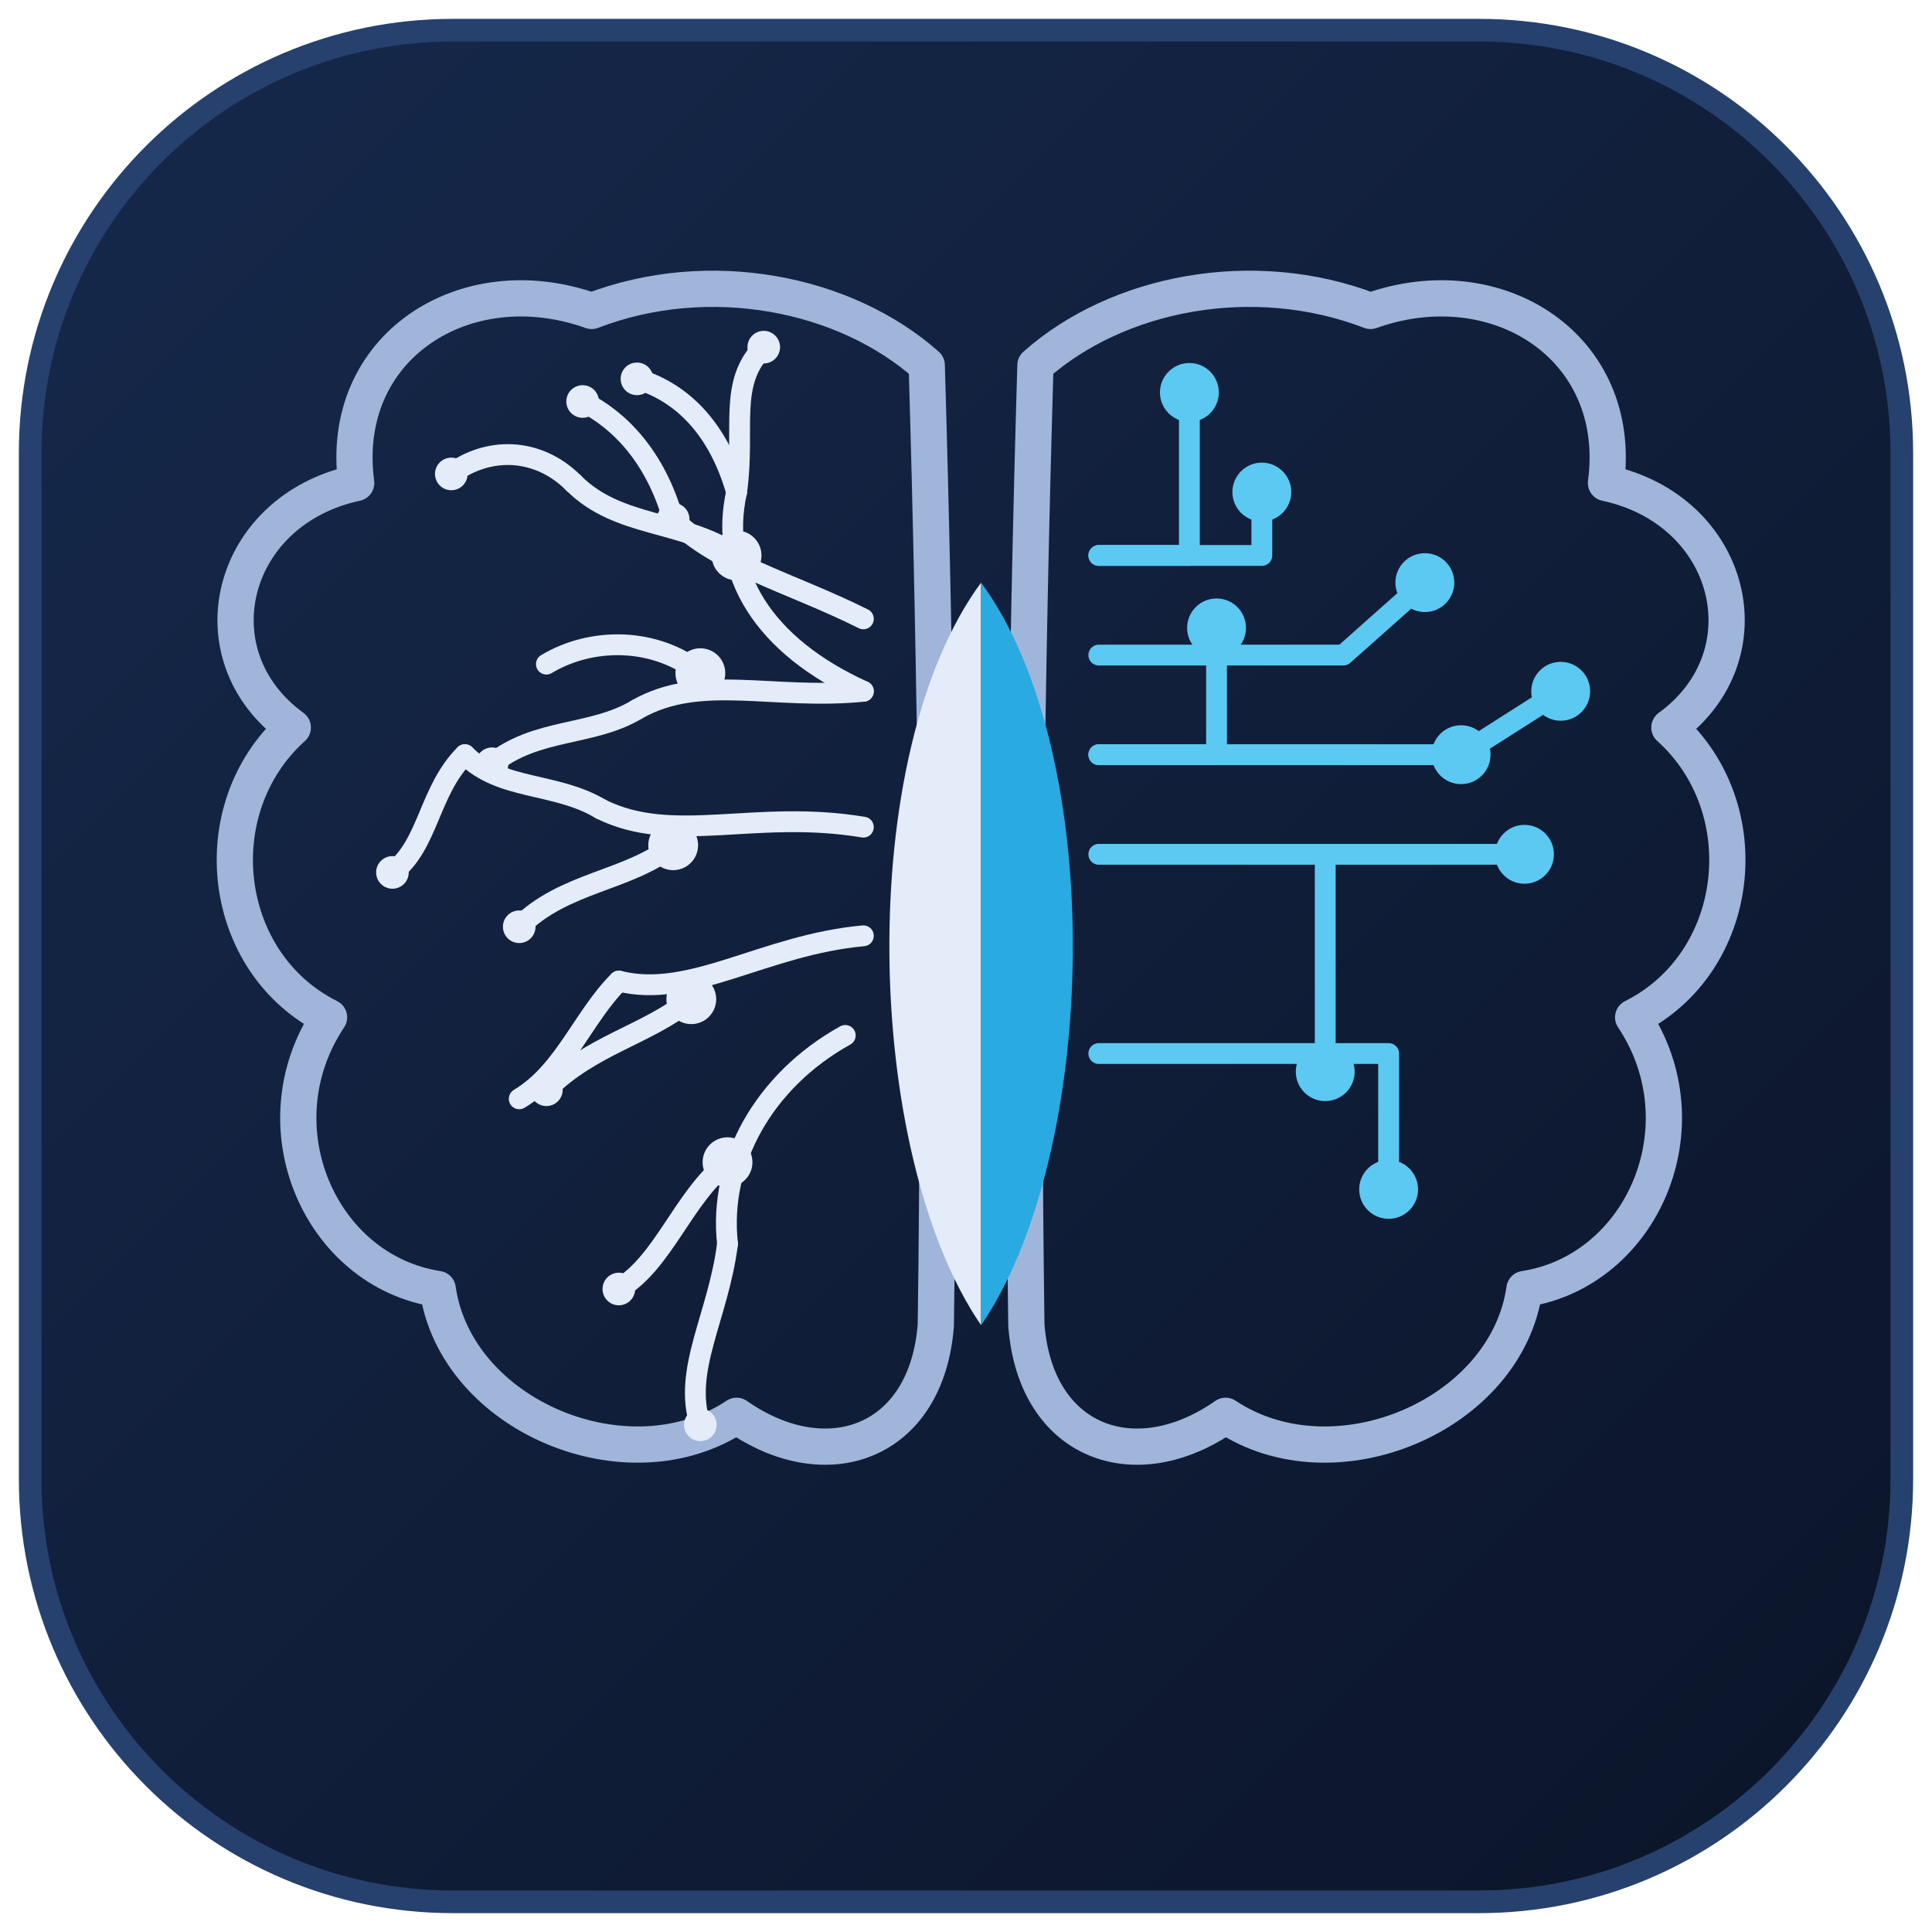
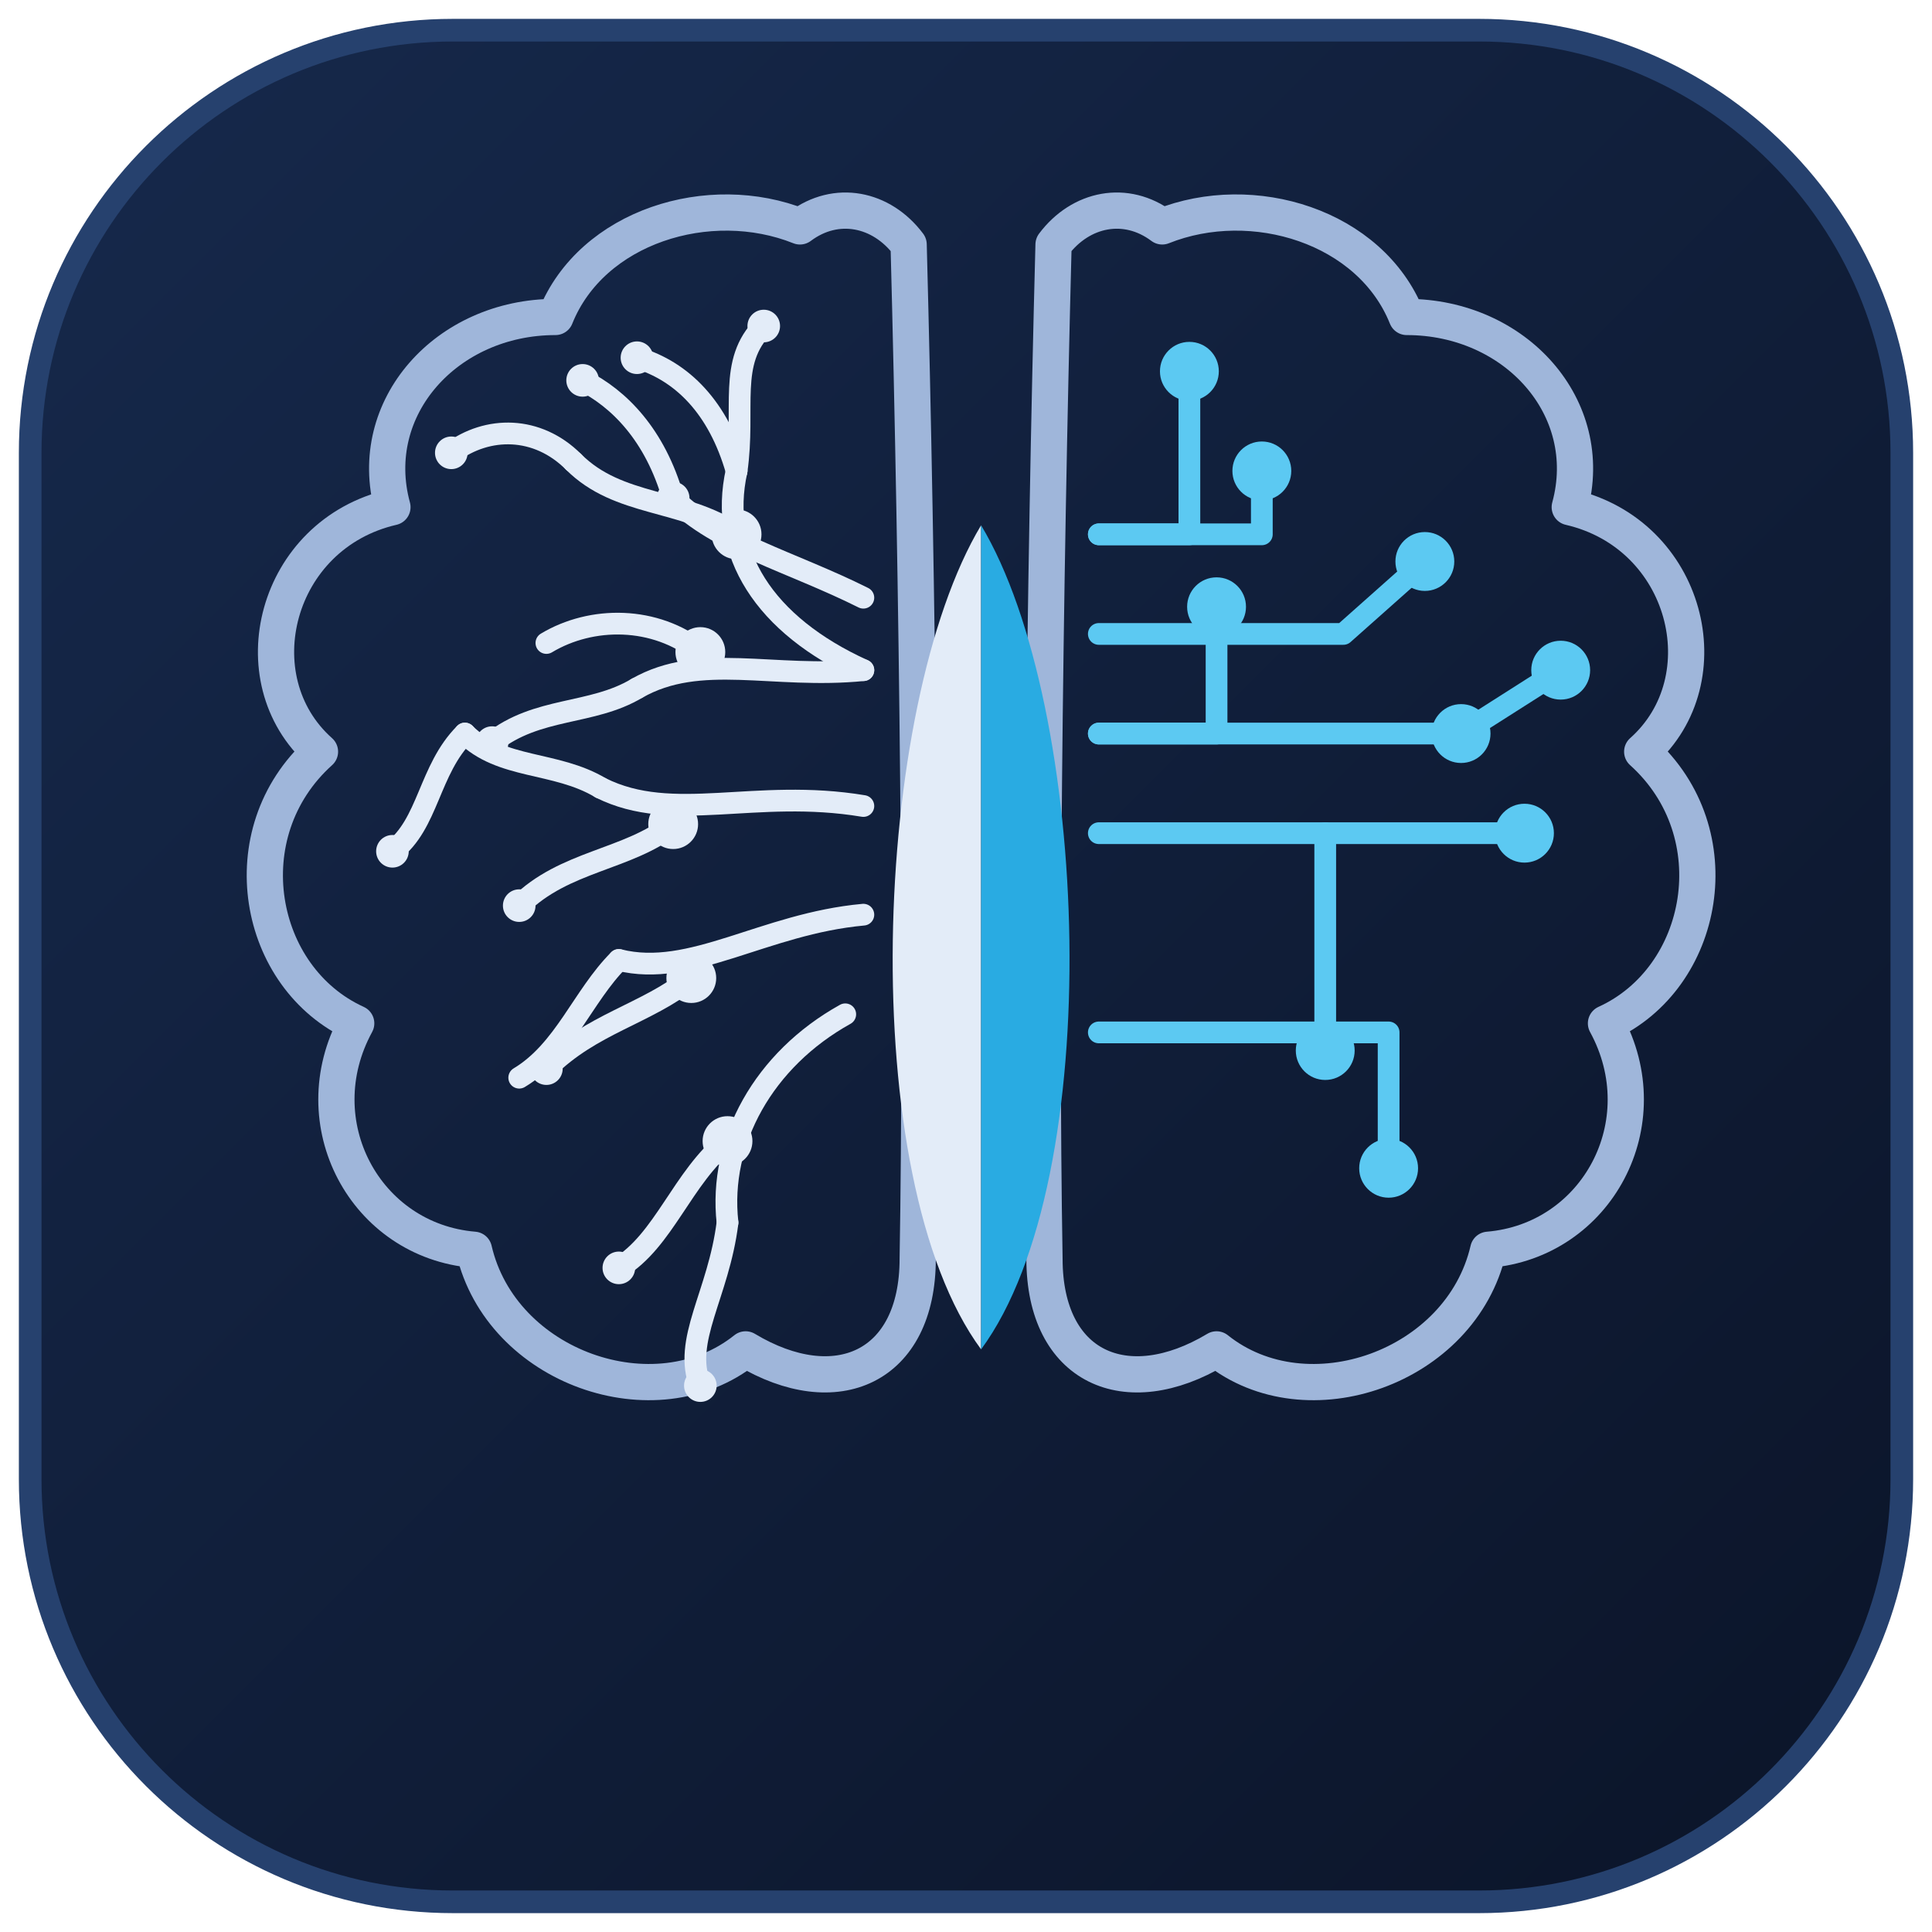
<svg xmlns="http://www.w3.org/2000/svg" width="128" height="128" viewBox="0 0 128 128" fill="none" role="img" aria-label="Thalamus logo">
  <defs>
    <linearGradient id="tile" x1="0" y1="0" x2="128" y2="128" gradientUnits="userSpaceOnUse">
      <stop stop-color="#16294C" />
      <stop offset="1" stop-color="#0B1428" />
    </linearGradient>
-     <path id="hemiL" d="M198 54 C180 38 150 32 124 42 C96 32 68 50 72 80 C44 86 36 118 58 134 C38 152 42 186 66 198 C50 222 64 254 90 258 C94 286 132 302 156 286 C176 300 198 292 200 266 C201 196 200 122 198 54 Z" />
+     <path id="hemiL" d="M194 34 C188 26 178 24 170 30 C150 22 124 30 116 50 C92 50 74 70 80 92 C54 98 46 130 64 146 C44 164 50 196 72 206 C60 228 74 254 98 256 C104 282 138 294 158 278 C178 290 196 282 196 258 C197 200 196 110 194 34 Z" />
  </defs>
  <rect x="2" y="2" width="124" height="124" rx="28" fill="url(#tile)" stroke="#26416E" stroke-width="1.5" />
-   <g transform="translate(2,8) scale(0.3)">
+   <g transform="translate(2,6) scale(0.3)">
    <use href="#hemiL" stroke="#9FB6DA" stroke-width="8" fill="none" stroke-linejoin="round" />
    <use href="#hemiL" stroke="#9FB6DA" stroke-width="8" fill="none" stroke-linejoin="round" transform="translate(420,0) scale(-1,1)" />
-     <g stroke="#E3ECF8" fill="none" stroke-width="4.6" stroke-linecap="round" stroke-linejoin="round">
-       <path d="M184 126 C162 116 152 100 156 82" />
-       <path d="M156 96 C144 88 130 90 120 80" />
-       <path d="M156 82 C152 68 144 60 134 57" />
-       <path d="M184 126 C164 128 148 122 134 130" />
-       <path d="M148 122 C138 114 124 114 114 120" />
-       <path d="M134 130 C124 136 112 134 102 142" />
-       <path d="M120 80 C112 72 101 72 93 78" />
-       <path d="M184 110 C168 102 152 98 142 88" />
-       <path d="M156 82 C158 68 154 58 162 50" />
-       <path d="M142 88 C138 74 130 66 122 62" />
-       <path d="M184 156 C160 152 142 160 126 152" />
-       <path d="M142 160 C132 168 118 168 108 178" />
-       <path d="M126 152 C116 146 104 148 96 140" />
-       <path d="M96 140 C88 148 88 160 80 166" />
-       <path d="M184 180 C162 182 146 194 130 190" />
-       <path d="M146 194 C136 202 124 204 114 214" />
-       <path d="M130 190 C122 198 118 210 108 216" />
-       <path d="M180 202 C162 212 152 230 154 248" />
-       <path d="M154 230 C144 238 140 252 130 258" />
-       <path d="M154 248 C152 264 144 276 148 288" />
+     <g stroke="#E3ECF8" fill="none" stroke-width="4.8" stroke-linecap="round" stroke-linejoin="round">
+       <path d="M184 128 C162 118 152 102 156 84" />
+       <path d="M156 98 C144 90 130 92 120 82" />
+       <path d="M156 84 C152 70 144 62 134 59" />
+       <path d="M184 128 C164 130 148 124 134 132" />
+       <path d="M148 124 C138 116 124 116 114 122" />
+       <path d="M134 132 C124 138 112 136 102 144" />
+       <path d="M120 82 C112 74 101 74 93 80" />
+       <path d="M184 112 C168 104 152 100 142 90" />
+       <path d="M156 84 C158 70 154 60 162 52" />
+       <path d="M142 90 C138 76 130 68 122 64" />
+       <path d="M184 158 C160 154 142 162 126 154" />
+       <path d="M142 162 C132 170 118 170 108 180" />
+       <path d="M126 154 C116 148 104 150 96 142" />
+       <path d="M96 142 C88 150 88 162 80 168" />
+       <path d="M184 182 C162 184 146 196 130 192" />
+       <path d="M146 196 C136 204 124 206 114 216" />
+       <path d="M130 192 C122 200 118 212 108 218" />
+       <path d="M180 204 C162 214 152 232 154 250" />
+       <path d="M154 232 C144 240 140 254 130 260" />
+       <path d="M154 250 C152 266 144 276 148 286" />
    </g>
    <g fill="#E3ECF8">
-       <circle cx="156" cy="96" r="5.5" />
-       <circle cx="148" cy="122" r="5.5" />
-       <circle cx="142" cy="160" r="5.5" />
-       <circle cx="146" cy="194" r="5.5" />
-       <circle cx="154" cy="230" r="5.5" />
-       <circle cx="134" cy="57" r="3.6" />
-       <circle cx="93" cy="78" r="3.6" />
-       <circle cx="102" cy="142" r="3.6" />
-       <circle cx="142" cy="88" r="3.6" />
-       <circle cx="80" cy="166" r="3.6" />
-       <circle cx="108" cy="178" r="3.6" />
-       <circle cx="114" cy="214" r="3.6" />
-       <circle cx="130" cy="258" r="3.6" />
-       <circle cx="148" cy="288" r="3.6" />
-       <circle cx="162" cy="50" r="3.6" />
-       <circle cx="122" cy="62" r="3.6" />
+       <circle cx="156" cy="98" r="5.5" />
+       <circle cx="148" cy="124" r="5.5" />
+       <circle cx="142" cy="162" r="5.5" />
+       <circle cx="146" cy="196" r="5.5" />
+       <circle cx="154" cy="232" r="5.5" />
+       <circle cx="134" cy="59" r="3.6" />
+       <circle cx="93" cy="80" r="3.6" />
+       <circle cx="102" cy="144" r="3.6" />
+       <circle cx="142" cy="90" r="3.6" />
+       <circle cx="80" cy="168" r="3.6" />
+       <circle cx="108" cy="180" r="3.6" />
+       <circle cx="114" cy="216" r="3.6" />
+       <circle cx="130" cy="260" r="3.6" />
+       <circle cx="148" cy="286" r="3.6" />
+       <circle cx="162" cy="52" r="3.6" />
+       <circle cx="122" cy="64" r="3.6" />
    </g>
-     <g stroke="#5CC9F2" fill="none" stroke-width="4.6" stroke-linecap="round" stroke-linejoin="round">
-       <path d="M236 96 H256 V60" />
-       <path d="M236 96 H272 V82" />
-       <path d="M236 118 H290 L308 102" />
-       <path d="M236 140 H262 V112" />
-       <path d="M236 140 H316" />
-       <path d="M236 162 H286 V210" />
-       <path d="M236 206 H300 V236" />
-       <path d="M286 162 H330" />
-       <path d="M316 140 L338 126" />
+     <g stroke="#5CC9F2" fill="none" stroke-width="4.8" stroke-linecap="round" stroke-linejoin="round">
+       <path d="M236 98 H256 V62" />
+       <path d="M236 98 H272 V84" />
+       <path d="M236 120 H290 L308 104" />
+       <path d="M236 142 H262 V114" />
+       <path d="M236 142 H316" />
+       <path d="M236 164 H286 V212" />
+       <path d="M236 208 H300 V238" />
+       <path d="M286 164 H330" />
+       <path d="M316 142 L338 128" />
    </g>
    <g fill="#5CC9F2">
-       <circle cx="256" cy="60" r="6.5" />
-       <circle cx="272" cy="82" r="6.5" />
-       <circle cx="308" cy="102" r="6.5" />
-       <circle cx="262" cy="112" r="6.5" />
-       <circle cx="316" cy="140" r="6.5" />
-       <circle cx="338" cy="126" r="6.5" />
-       <circle cx="286" cy="210" r="6.5" />
-       <circle cx="300" cy="236" r="6.5" />
-       <circle cx="330" cy="162" r="6.5" />
+       <circle cx="256" cy="62" r="6.5" />
+       <circle cx="272" cy="84" r="6.5" />
+       <circle cx="308" cy="104" r="6.5" />
+       <circle cx="262" cy="114" r="6.5" />
+       <circle cx="316" cy="142" r="6.5" />
+       <circle cx="338" cy="128" r="6.5" />
+       <circle cx="286" cy="212" r="6.5" />
+       <circle cx="300" cy="238" r="6.5" />
+       <circle cx="330" cy="164" r="6.5" />
    </g>
-     <path d="M210 102 C182 140 184 228 210 266 Z" fill="#E3ECF8" />
-     <path d="M210 102 C238 140 236 228 210 266 Z" fill="#29ABE2" />
+     <path d="M210 96 C186 136 182 240 210 278 Z" fill="#E3ECF8" />
+     <path d="M210 96 C234 136 238 240 210 278 Z" fill="#29ABE2" />
  </g>
</svg>
